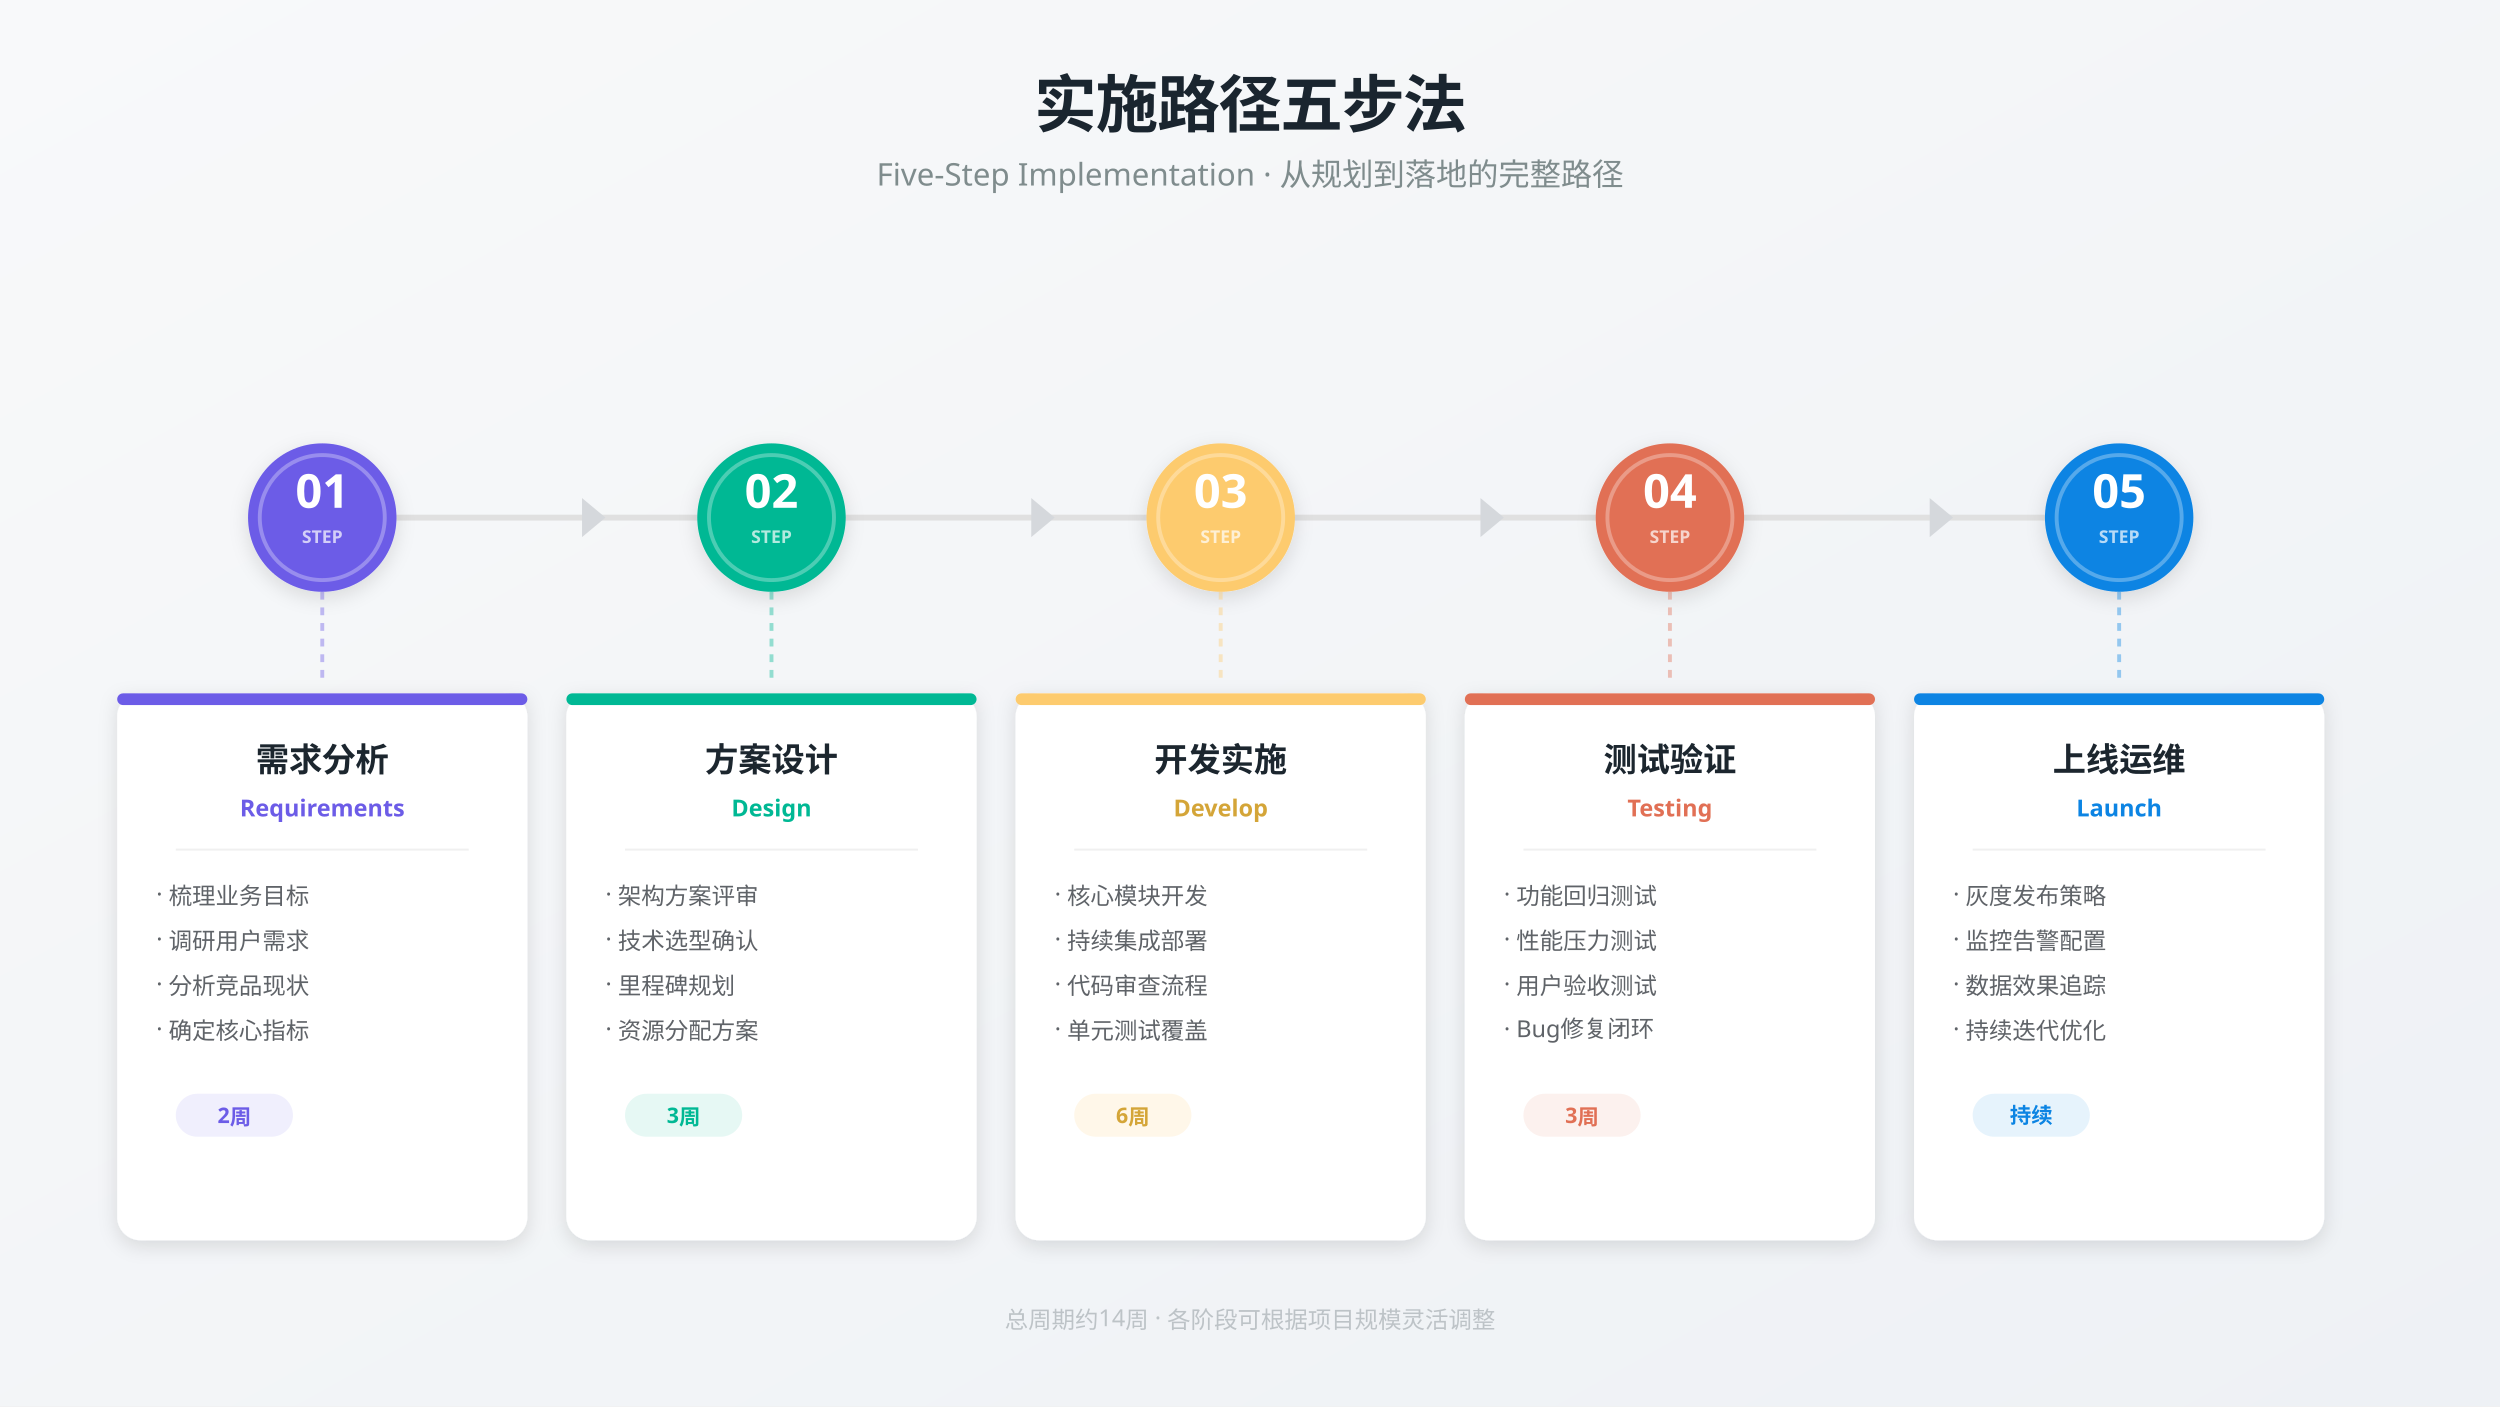
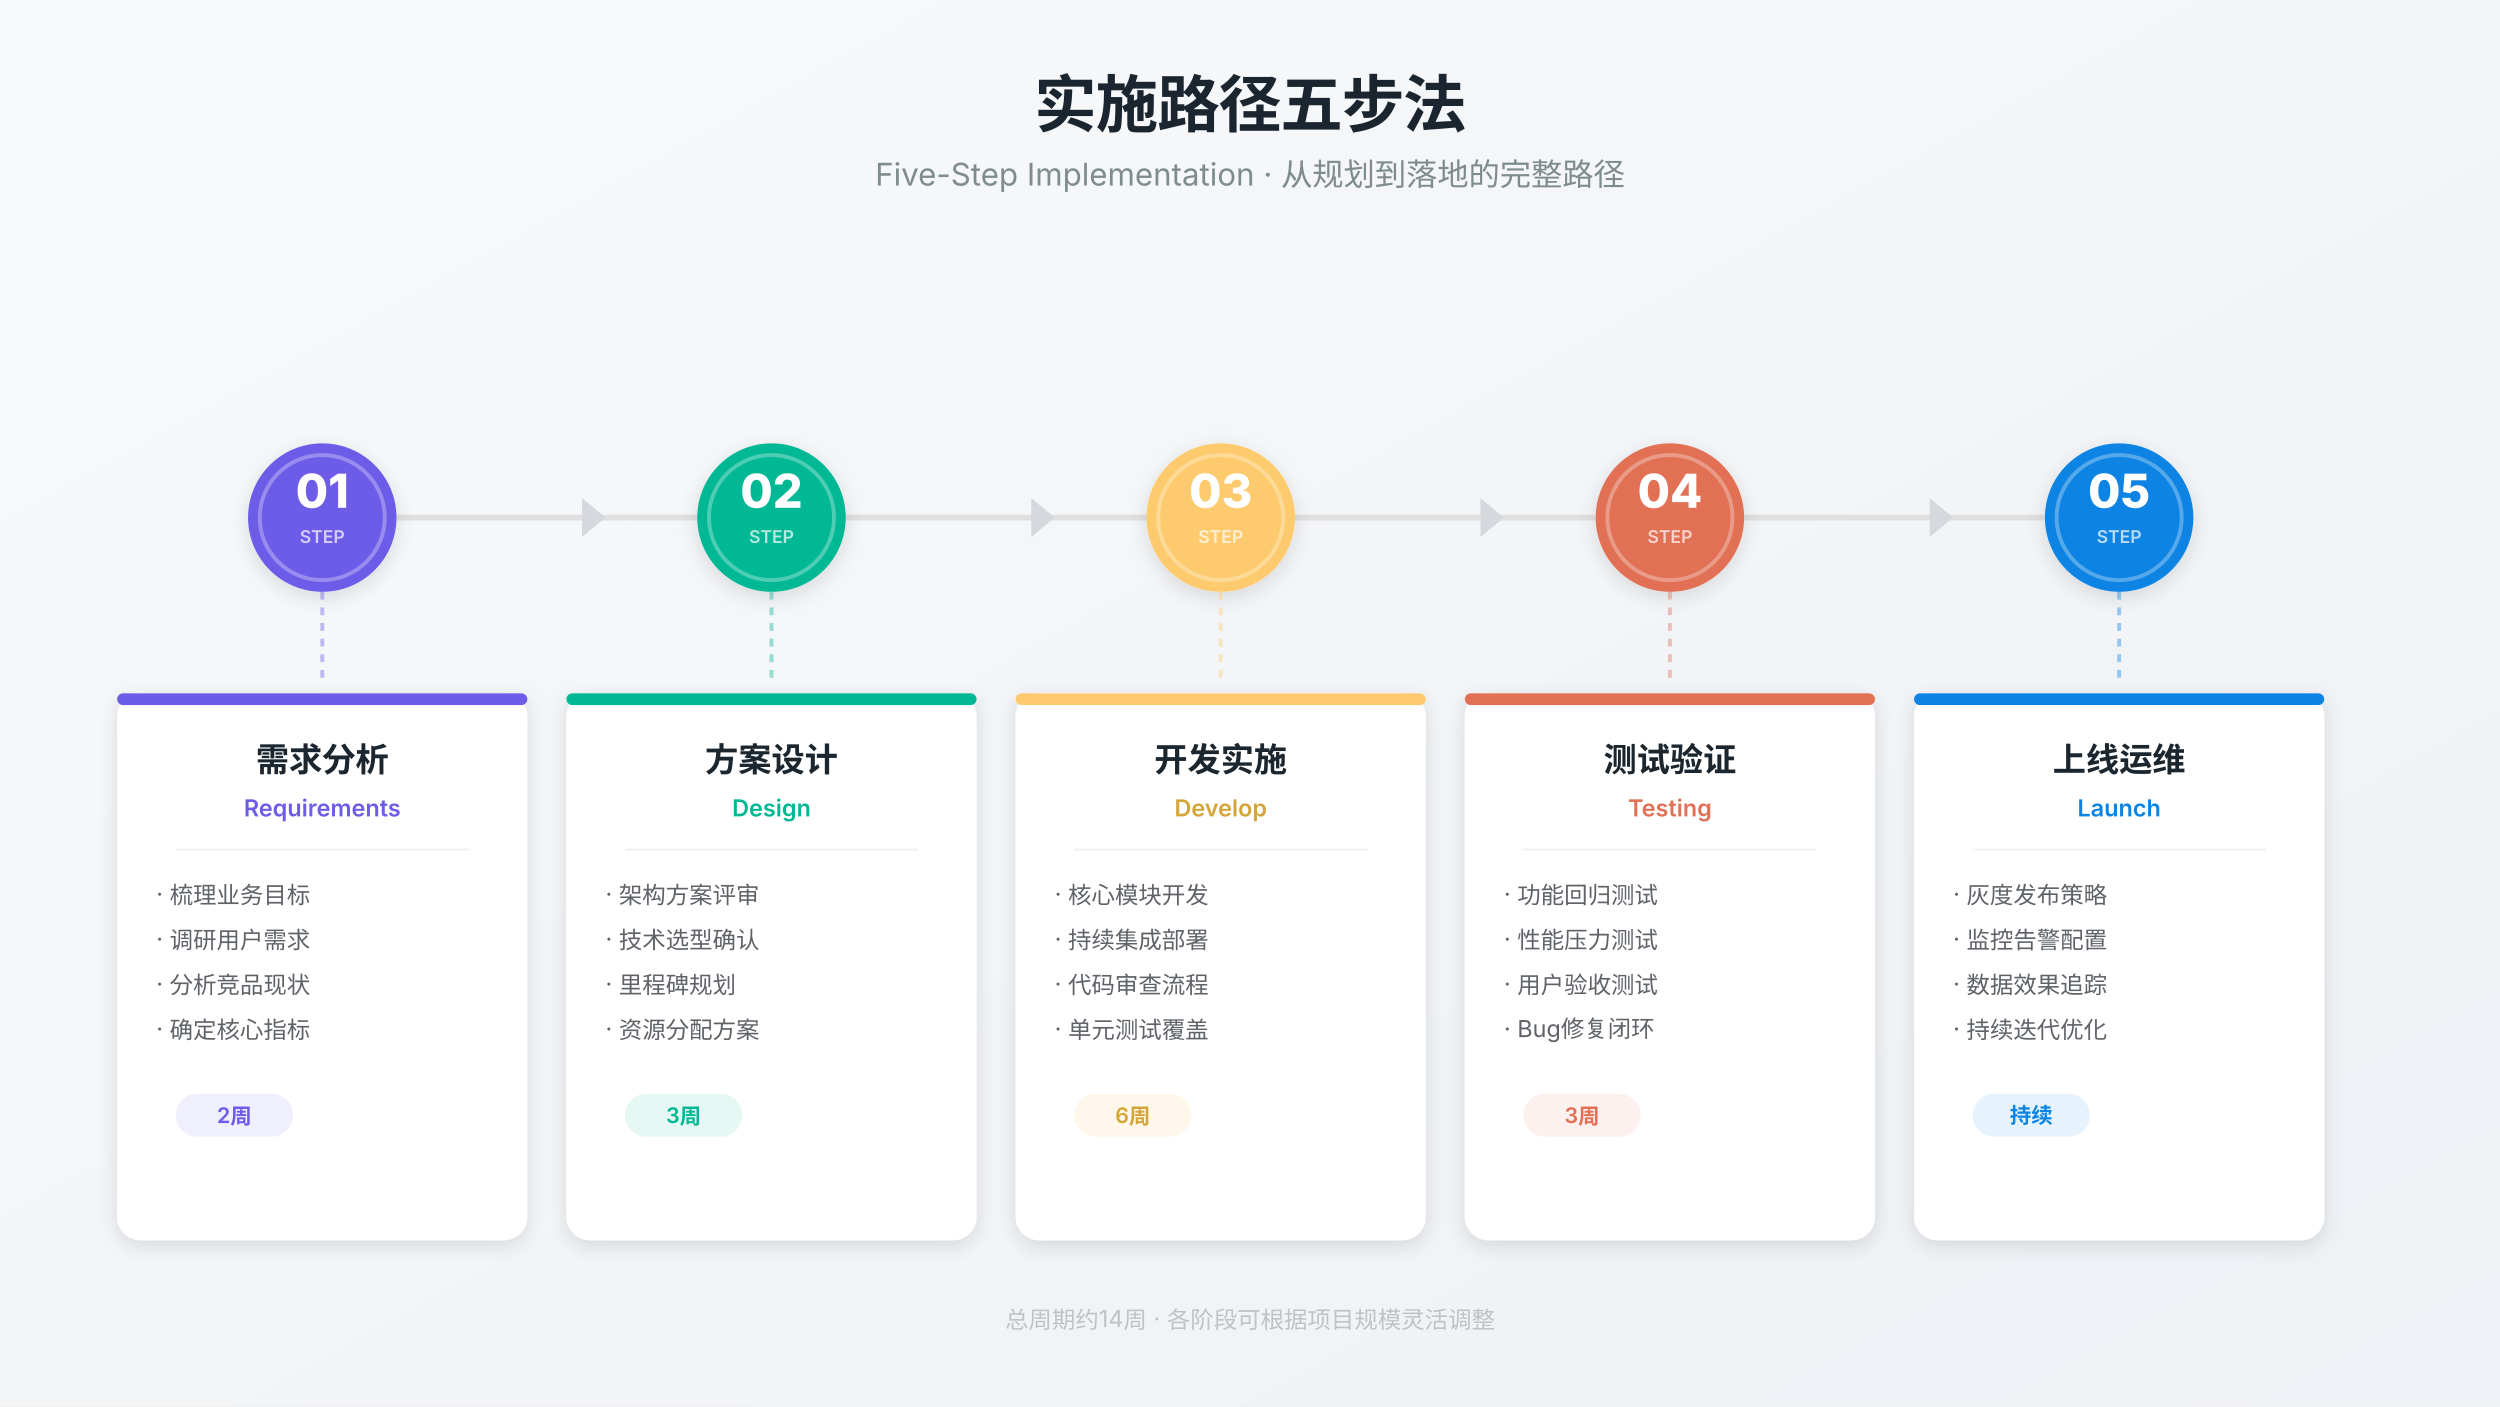
<svg xmlns="http://www.w3.org/2000/svg" viewBox="0 0 1280 720" width="1280" height="720">
  <defs>
    <filter id="cardShadow" x="-20%" y="-20%" width="140%" height="140%">
      <feGaussianBlur in="SourceAlpha" stdDeviation="5" />
      <feOffset dx="0" dy="3" result="offsetblur" />
      <feComponentTransfer>
        <feFuncA type="linear" slope="0.12" />
      </feComponentTransfer>
      <feMerge>
        <feMergeNode />
        <feMergeNode in="SourceGraphic" />
      </feMerge>
    </filter>
    <linearGradient id="bgGrad" x1="0%" y1="0%" x2="100%" y2="100%">
      <stop offset="0%" style="stop-color:#F8F9FA;stop-opacity:1" />
      <stop offset="100%" style="stop-color:#EEF1F5;stop-opacity:1" />
    </linearGradient>
  </defs>
  <rect width="1280" height="720" fill="url(#bgGrad)" />
-   <text x="640" y="65" text-anchor="middle" font-family="思源黑体, Source Han Sans SC" font-size="32" font-weight="700" fill="#1A252F" letter-spacing="-0.5">实施路径五步法</text>
-   <text x="640" y="95" text-anchor="middle" font-family="思源黑体, Source Han Sans SC" font-size="16" fill="#7F8C8D">Five-Step Implementation · 从规划到落地的完整路径</text>
+   <text x="640" y="65" text-anchor="middle" font-family="-apple-system, BlinkMacSystemFont, 'Segoe UI', sans-serif" font-size="32" font-weight="700" fill="#1A252F" letter-spacing="-0.5">实施路径五步法</text>
+   <text x="640" y="95" text-anchor="middle" font-family="-apple-system, BlinkMacSystemFont, 'Segoe UI', sans-serif" font-size="16" fill="#7F8C8D">Five-Step Implementation · 从规划到落地的完整路径</text>
  <line x1="165" y1="265" x2="1115" y2="265" stroke="#E0E0E0" stroke-width="3" stroke-linecap="round" />
  <polygon points="310,265 298,255 298,275" fill="#D5D8DC" />
  <polygon points="540,265 528,255 528,275" fill="#D5D8DC" />
  <polygon points="770,265 758,255 758,275" fill="#D5D8DC" />
  <polygon points="1000,265 988,255 988,275" fill="#D5D8DC" />
  <circle cx="165" cy="265" r="38" fill="#6C5CE7" filter="url(#cardShadow)" />
  <circle cx="165" cy="265" r="32" fill="none" stroke="#FFFFFF" stroke-width="2" stroke-opacity="0.3" />
-   <text x="165" y="260" text-anchor="middle" font-family="思源黑体, Source Han Sans SC" font-size="24" font-weight="800" fill="#FFFFFF">01</text>
-   <text x="165" y="278" text-anchor="middle" font-family="思源黑体, Source Han Sans SC" font-size="9" font-weight="600" fill="#FFFFFF" fill-opacity="0.7">STEP</text>
+   <text x="165" y="260" text-anchor="middle" font-family="-apple-system, BlinkMacSystemFont, 'Segoe UI', sans-serif" font-size="24" font-weight="800" fill="#FFFFFF">01</text>
+   <text x="165" y="278" text-anchor="middle" font-family="-apple-system, BlinkMacSystemFont, 'Segoe UI', sans-serif" font-size="9" font-weight="600" fill="#FFFFFF" fill-opacity="0.7">STEP</text>
  <circle cx="395" cy="265" r="38" fill="#00B894" filter="url(#cardShadow)" />
  <circle cx="395" cy="265" r="32" fill="none" stroke="#FFFFFF" stroke-width="2" stroke-opacity="0.3" />
-   <text x="395" y="260" text-anchor="middle" font-family="思源黑体, Source Han Sans SC" font-size="24" font-weight="800" fill="#FFFFFF">02</text>
-   <text x="395" y="278" text-anchor="middle" font-family="思源黑体, Source Han Sans SC" font-size="9" font-weight="600" fill="#FFFFFF" fill-opacity="0.7">STEP</text>
+   <text x="395" y="260" text-anchor="middle" font-family="-apple-system, BlinkMacSystemFont, 'Segoe UI', sans-serif" font-size="24" font-weight="800" fill="#FFFFFF">02</text>
+   <text x="395" y="278" text-anchor="middle" font-family="-apple-system, BlinkMacSystemFont, 'Segoe UI', sans-serif" font-size="9" font-weight="600" fill="#FFFFFF" fill-opacity="0.7">STEP</text>
  <circle cx="625" cy="265" r="38" fill="#FDCB6E" filter="url(#cardShadow)" />
  <circle cx="625" cy="265" r="32" fill="none" stroke="#FFFFFF" stroke-width="2" stroke-opacity="0.3" />
-   <text x="625" y="260" text-anchor="middle" font-family="思源黑体, Source Han Sans SC" font-size="24" font-weight="800" fill="#FFFFFF">03</text>
-   <text x="625" y="278" text-anchor="middle" font-family="思源黑体, Source Han Sans SC" font-size="9" font-weight="600" fill="#FFFFFF" fill-opacity="0.7">STEP</text>
+   <text x="625" y="260" text-anchor="middle" font-family="-apple-system, BlinkMacSystemFont, 'Segoe UI', sans-serif" font-size="24" font-weight="800" fill="#FFFFFF">03</text>
+   <text x="625" y="278" text-anchor="middle" font-family="-apple-system, BlinkMacSystemFont, 'Segoe UI', sans-serif" font-size="9" font-weight="600" fill="#FFFFFF" fill-opacity="0.7">STEP</text>
  <circle cx="855" cy="265" r="38" fill="#E17055" filter="url(#cardShadow)" />
  <circle cx="855" cy="265" r="32" fill="none" stroke="#FFFFFF" stroke-width="2" stroke-opacity="0.3" />
-   <text x="855" y="260" text-anchor="middle" font-family="思源黑体, Source Han Sans SC" font-size="24" font-weight="800" fill="#FFFFFF">04</text>
-   <text x="855" y="278" text-anchor="middle" font-family="思源黑体, Source Han Sans SC" font-size="9" font-weight="600" fill="#FFFFFF" fill-opacity="0.7">STEP</text>
+   <text x="855" y="260" text-anchor="middle" font-family="-apple-system, BlinkMacSystemFont, 'Segoe UI', sans-serif" font-size="24" font-weight="800" fill="#FFFFFF">04</text>
+   <text x="855" y="278" text-anchor="middle" font-family="-apple-system, BlinkMacSystemFont, 'Segoe UI', sans-serif" font-size="9" font-weight="600" fill="#FFFFFF" fill-opacity="0.7">STEP</text>
  <circle cx="1085" cy="265" r="38" fill="#0984E3" filter="url(#cardShadow)" />
  <circle cx="1085" cy="265" r="32" fill="none" stroke="#FFFFFF" stroke-width="2" stroke-opacity="0.3" />
-   <text x="1085" y="260" text-anchor="middle" font-family="思源黑体, Source Han Sans SC" font-size="24" font-weight="800" fill="#FFFFFF">05</text>
-   <text x="1085" y="278" text-anchor="middle" font-family="思源黑体, Source Han Sans SC" font-size="9" font-weight="600" fill="#FFFFFF" fill-opacity="0.7">STEP</text>
+   <text x="1085" y="260" text-anchor="middle" font-family="-apple-system, BlinkMacSystemFont, 'Segoe UI', sans-serif" font-size="24" font-weight="800" fill="#FFFFFF">05</text>
+   <text x="1085" y="278" text-anchor="middle" font-family="-apple-system, BlinkMacSystemFont, 'Segoe UI', sans-serif" font-size="9" font-weight="600" fill="#FFFFFF" fill-opacity="0.7">STEP</text>
  <line x1="165" y1="303" x2="165" y2="350" stroke="#6C5CE7" stroke-width="2" stroke-dasharray="4,4" stroke-opacity="0.4" />
  <line x1="395" y1="303" x2="395" y2="350" stroke="#00B894" stroke-width="2" stroke-dasharray="4,4" stroke-opacity="0.4" />
  <line x1="625" y1="303" x2="625" y2="350" stroke="#FDCB6E" stroke-width="2" stroke-dasharray="4,4" stroke-opacity="0.4" />
  <line x1="855" y1="303" x2="855" y2="350" stroke="#E17055" stroke-width="2" stroke-dasharray="4,4" stroke-opacity="0.4" />
  <line x1="1085" y1="303" x2="1085" y2="350" stroke="#0984E3" stroke-width="2" stroke-dasharray="4,4" stroke-opacity="0.4" />
  <g filter="url(#cardShadow)">
    <rect x="60" y="355" width="210" height="280" rx="12" fill="#FFFFFF" />
    <rect x="60" y="355" width="210" height="6" rx="3" fill="#6C5CE7" />
-     <text x="165" y="395" text-anchor="middle" font-family="思源黑体, Source Han Sans SC" font-size="17" font-weight="700" fill="#1A252F">需求分析</text>
-     <text x="165" y="418" text-anchor="middle" font-family="思源黑体, Source Han Sans SC" font-size="12" fill="#6C5CE7" font-weight="600">Requirements</text>
+     <text x="165" y="395" text-anchor="middle" font-family="-apple-system, BlinkMacSystemFont, 'Segoe UI', sans-serif" font-size="17" font-weight="700" fill="#1A252F">需求分析</text>
+     <text x="165" y="418" text-anchor="middle" font-family="-apple-system, BlinkMacSystemFont, 'Segoe UI', sans-serif" font-size="12" fill="#6C5CE7" font-weight="600">Requirements</text>
    <line x1="90" y1="435" x2="240" y2="435" stroke="#F0F0F0" stroke-width="1" />
-     <text x="80" y="462" font-family="思源黑体, Source Han Sans SC" font-size="12" fill="#5F6368">· 梳理业务目标</text>
-     <text x="80" y="485" font-family="思源黑体, Source Han Sans SC" font-size="12" fill="#5F6368">· 调研用户需求</text>
-     <text x="80" y="508" font-family="思源黑体, Source Han Sans SC" font-size="12" fill="#5F6368">· 分析竞品现状</text>
-     <text x="80" y="531" font-family="思源黑体, Source Han Sans SC" font-size="12" fill="#5F6368">· 确定核心指标</text>
+     <text x="80" y="462" font-family="-apple-system, BlinkMacSystemFont, 'Segoe UI', sans-serif" font-size="12" fill="#5F6368">· 梳理业务目标</text>
+     <text x="80" y="485" font-family="-apple-system, BlinkMacSystemFont, 'Segoe UI', sans-serif" font-size="12" fill="#5F6368">· 调研用户需求</text>
+     <text x="80" y="508" font-family="-apple-system, BlinkMacSystemFont, 'Segoe UI', sans-serif" font-size="12" fill="#5F6368">· 分析竞品现状</text>
+     <text x="80" y="531" font-family="-apple-system, BlinkMacSystemFont, 'Segoe UI', sans-serif" font-size="12" fill="#5F6368">· 确定核心指标</text>
    <rect x="90" y="560" width="60" height="22" rx="11" fill="#6C5CE7" fill-opacity="0.1" />
-     <text x="120" y="575" text-anchor="middle" font-family="思源黑体, Source Han Sans SC" font-size="11" font-weight="600" fill="#6C5CE7">2周</text>
+     <text x="120" y="575" text-anchor="middle" font-family="-apple-system, BlinkMacSystemFont, 'Segoe UI', sans-serif" font-size="11" font-weight="600" fill="#6C5CE7">2周</text>
  </g>
  <g filter="url(#cardShadow)">
    <rect x="290" y="355" width="210" height="280" rx="12" fill="#FFFFFF" />
    <rect x="290" y="355" width="210" height="6" rx="3" fill="#00B894" />
-     <text x="395" y="395" text-anchor="middle" font-family="思源黑体, Source Han Sans SC" font-size="17" font-weight="700" fill="#1A252F">方案设计</text>
-     <text x="395" y="418" text-anchor="middle" font-family="思源黑体, Source Han Sans SC" font-size="12" fill="#00B894" font-weight="600">Design</text>
+     <text x="395" y="395" text-anchor="middle" font-family="-apple-system, BlinkMacSystemFont, 'Segoe UI', sans-serif" font-size="17" font-weight="700" fill="#1A252F">方案设计</text>
+     <text x="395" y="418" text-anchor="middle" font-family="-apple-system, BlinkMacSystemFont, 'Segoe UI', sans-serif" font-size="12" fill="#00B894" font-weight="600">Design</text>
    <line x1="320" y1="435" x2="470" y2="435" stroke="#F0F0F0" stroke-width="1" />
-     <text x="310" y="462" font-family="思源黑体, Source Han Sans SC" font-size="12" fill="#5F6368">· 架构方案评审</text>
-     <text x="310" y="485" font-family="思源黑体, Source Han Sans SC" font-size="12" fill="#5F6368">· 技术选型确认</text>
-     <text x="310" y="508" font-family="思源黑体, Source Han Sans SC" font-size="12" fill="#5F6368">· 里程碑规划</text>
-     <text x="310" y="531" font-family="思源黑体, Source Han Sans SC" font-size="12" fill="#5F6368">· 资源分配方案</text>
+     <text x="310" y="462" font-family="-apple-system, BlinkMacSystemFont, 'Segoe UI', sans-serif" font-size="12" fill="#5F6368">· 架构方案评审</text>
+     <text x="310" y="485" font-family="-apple-system, BlinkMacSystemFont, 'Segoe UI', sans-serif" font-size="12" fill="#5F6368">· 技术选型确认</text>
+     <text x="310" y="508" font-family="-apple-system, BlinkMacSystemFont, 'Segoe UI', sans-serif" font-size="12" fill="#5F6368">· 里程碑规划</text>
+     <text x="310" y="531" font-family="-apple-system, BlinkMacSystemFont, 'Segoe UI', sans-serif" font-size="12" fill="#5F6368">· 资源分配方案</text>
    <rect x="320" y="560" width="60" height="22" rx="11" fill="#00B894" fill-opacity="0.1" />
-     <text x="350" y="575" text-anchor="middle" font-family="思源黑体, Source Han Sans SC" font-size="11" font-weight="600" fill="#00B894">3周</text>
+     <text x="350" y="575" text-anchor="middle" font-family="-apple-system, BlinkMacSystemFont, 'Segoe UI', sans-serif" font-size="11" font-weight="600" fill="#00B894">3周</text>
  </g>
  <g filter="url(#cardShadow)">
    <rect x="520" y="355" width="210" height="280" rx="12" fill="#FFFFFF" />
    <rect x="520" y="355" width="210" height="6" rx="3" fill="#FDCB6E" />
-     <text x="625" y="395" text-anchor="middle" font-family="思源黑体, Source Han Sans SC" font-size="17" font-weight="700" fill="#1A252F">开发实施</text>
-     <text x="625" y="418" text-anchor="middle" font-family="思源黑体, Source Han Sans SC" font-size="12" fill="#D4A537" font-weight="600">Develop</text>
+     <text x="625" y="395" text-anchor="middle" font-family="-apple-system, BlinkMacSystemFont, 'Segoe UI', sans-serif" font-size="17" font-weight="700" fill="#1A252F">开发实施</text>
+     <text x="625" y="418" text-anchor="middle" font-family="-apple-system, BlinkMacSystemFont, 'Segoe UI', sans-serif" font-size="12" fill="#D4A537" font-weight="600">Develop</text>
    <line x1="550" y1="435" x2="700" y2="435" stroke="#F0F0F0" stroke-width="1" />
-     <text x="540" y="462" font-family="思源黑体, Source Han Sans SC" font-size="12" fill="#5F6368">· 核心模块开发</text>
-     <text x="540" y="485" font-family="思源黑体, Source Han Sans SC" font-size="12" fill="#5F6368">· 持续集成部署</text>
-     <text x="540" y="508" font-family="思源黑体, Source Han Sans SC" font-size="12" fill="#5F6368">· 代码审查流程</text>
-     <text x="540" y="531" font-family="思源黑体, Source Han Sans SC" font-size="12" fill="#5F6368">· 单元测试覆盖</text>
+     <text x="540" y="462" font-family="-apple-system, BlinkMacSystemFont, 'Segoe UI', sans-serif" font-size="12" fill="#5F6368">· 核心模块开发</text>
+     <text x="540" y="485" font-family="-apple-system, BlinkMacSystemFont, 'Segoe UI', sans-serif" font-size="12" fill="#5F6368">· 持续集成部署</text>
+     <text x="540" y="508" font-family="-apple-system, BlinkMacSystemFont, 'Segoe UI', sans-serif" font-size="12" fill="#5F6368">· 代码审查流程</text>
+     <text x="540" y="531" font-family="-apple-system, BlinkMacSystemFont, 'Segoe UI', sans-serif" font-size="12" fill="#5F6368">· 单元测试覆盖</text>
    <rect x="550" y="560" width="60" height="22" rx="11" fill="#FDCB6E" fill-opacity="0.15" />
-     <text x="580" y="575" text-anchor="middle" font-family="思源黑体, Source Han Sans SC" font-size="11" font-weight="600" fill="#D4A537">6周</text>
+     <text x="580" y="575" text-anchor="middle" font-family="-apple-system, BlinkMacSystemFont, 'Segoe UI', sans-serif" font-size="11" font-weight="600" fill="#D4A537">6周</text>
  </g>
  <g filter="url(#cardShadow)">
    <rect x="750" y="355" width="210" height="280" rx="12" fill="#FFFFFF" />
    <rect x="750" y="355" width="210" height="6" rx="3" fill="#E17055" />
-     <text x="855" y="395" text-anchor="middle" font-family="思源黑体, Source Han Sans SC" font-size="17" font-weight="700" fill="#1A252F">测试验证</text>
-     <text x="855" y="418" text-anchor="middle" font-family="思源黑体, Source Han Sans SC" font-size="12" fill="#E17055" font-weight="600">Testing</text>
+     <text x="855" y="395" text-anchor="middle" font-family="-apple-system, BlinkMacSystemFont, 'Segoe UI', sans-serif" font-size="17" font-weight="700" fill="#1A252F">测试验证</text>
+     <text x="855" y="418" text-anchor="middle" font-family="-apple-system, BlinkMacSystemFont, 'Segoe UI', sans-serif" font-size="12" fill="#E17055" font-weight="600">Testing</text>
    <line x1="780" y1="435" x2="930" y2="435" stroke="#F0F0F0" stroke-width="1" />
-     <text x="770" y="462" font-family="思源黑体, Source Han Sans SC" font-size="12" fill="#5F6368">· 功能回归测试</text>
-     <text x="770" y="485" font-family="思源黑体, Source Han Sans SC" font-size="12" fill="#5F6368">· 性能压力测试</text>
-     <text x="770" y="508" font-family="思源黑体, Source Han Sans SC" font-size="12" fill="#5F6368">· 用户验收测试</text>
-     <text x="770" y="531" font-family="思源黑体, Source Han Sans SC" font-size="12" fill="#5F6368">· Bug修复闭环</text>
+     <text x="770" y="462" font-family="-apple-system, BlinkMacSystemFont, 'Segoe UI', sans-serif" font-size="12" fill="#5F6368">· 功能回归测试</text>
+     <text x="770" y="485" font-family="-apple-system, BlinkMacSystemFont, 'Segoe UI', sans-serif" font-size="12" fill="#5F6368">· 性能压力测试</text>
+     <text x="770" y="508" font-family="-apple-system, BlinkMacSystemFont, 'Segoe UI', sans-serif" font-size="12" fill="#5F6368">· 用户验收测试</text>
+     <text x="770" y="531" font-family="-apple-system, BlinkMacSystemFont, 'Segoe UI', sans-serif" font-size="12" fill="#5F6368">· Bug修复闭环</text>
    <rect x="780" y="560" width="60" height="22" rx="11" fill="#E17055" fill-opacity="0.1" />
-     <text x="810" y="575" text-anchor="middle" font-family="思源黑体, Source Han Sans SC" font-size="11" font-weight="600" fill="#E17055">3周</text>
+     <text x="810" y="575" text-anchor="middle" font-family="-apple-system, BlinkMacSystemFont, 'Segoe UI', sans-serif" font-size="11" font-weight="600" fill="#E17055">3周</text>
  </g>
  <g filter="url(#cardShadow)">
    <rect x="980" y="355" width="210" height="280" rx="12" fill="#FFFFFF" />
    <rect x="980" y="355" width="210" height="6" rx="3" fill="#0984E3" />
-     <text x="1085" y="395" text-anchor="middle" font-family="思源黑体, Source Han Sans SC" font-size="17" font-weight="700" fill="#1A252F">上线运维</text>
-     <text x="1085" y="418" text-anchor="middle" font-family="思源黑体, Source Han Sans SC" font-size="12" fill="#0984E3" font-weight="600">Launch</text>
+     <text x="1085" y="395" text-anchor="middle" font-family="-apple-system, BlinkMacSystemFont, 'Segoe UI', sans-serif" font-size="17" font-weight="700" fill="#1A252F">上线运维</text>
+     <text x="1085" y="418" text-anchor="middle" font-family="-apple-system, BlinkMacSystemFont, 'Segoe UI', sans-serif" font-size="12" fill="#0984E3" font-weight="600">Launch</text>
    <line x1="1010" y1="435" x2="1160" y2="435" stroke="#F0F0F0" stroke-width="1" />
-     <text x="1000" y="462" font-family="思源黑体, Source Han Sans SC" font-size="12" fill="#5F6368">· 灰度发布策略</text>
-     <text x="1000" y="485" font-family="思源黑体, Source Han Sans SC" font-size="12" fill="#5F6368">· 监控告警配置</text>
-     <text x="1000" y="508" font-family="思源黑体, Source Han Sans SC" font-size="12" fill="#5F6368">· 数据效果追踪</text>
-     <text x="1000" y="531" font-family="思源黑体, Source Han Sans SC" font-size="12" fill="#5F6368">· 持续迭代优化</text>
+     <text x="1000" y="462" font-family="-apple-system, BlinkMacSystemFont, 'Segoe UI', sans-serif" font-size="12" fill="#5F6368">· 灰度发布策略</text>
+     <text x="1000" y="485" font-family="-apple-system, BlinkMacSystemFont, 'Segoe UI', sans-serif" font-size="12" fill="#5F6368">· 监控告警配置</text>
+     <text x="1000" y="508" font-family="-apple-system, BlinkMacSystemFont, 'Segoe UI', sans-serif" font-size="12" fill="#5F6368">· 数据效果追踪</text>
+     <text x="1000" y="531" font-family="-apple-system, BlinkMacSystemFont, 'Segoe UI', sans-serif" font-size="12" fill="#5F6368">· 持续迭代优化</text>
    <rect x="1010" y="560" width="60" height="22" rx="11" fill="#0984E3" fill-opacity="0.1" />
-     <text x="1040" y="575" text-anchor="middle" font-family="思源黑体, Source Han Sans SC" font-size="11" font-weight="600" fill="#0984E3">持续</text>
+     <text x="1040" y="575" text-anchor="middle" font-family="-apple-system, BlinkMacSystemFont, 'Segoe UI', sans-serif" font-size="11" font-weight="600" fill="#0984E3">持续</text>
  </g>
-   <text x="640" y="680" text-anchor="middle" font-family="思源黑体, Source Han Sans SC" font-size="12" fill="#BDC3C7">总周期约14周 · 各阶段可根据项目规模灵活调整</text>
+   <text x="640" y="680" text-anchor="middle" font-family="-apple-system, BlinkMacSystemFont, 'Segoe UI', sans-serif" font-size="12" fill="#BDC3C7">总周期约14周 · 各阶段可根据项目规模灵活调整</text>
</svg>
